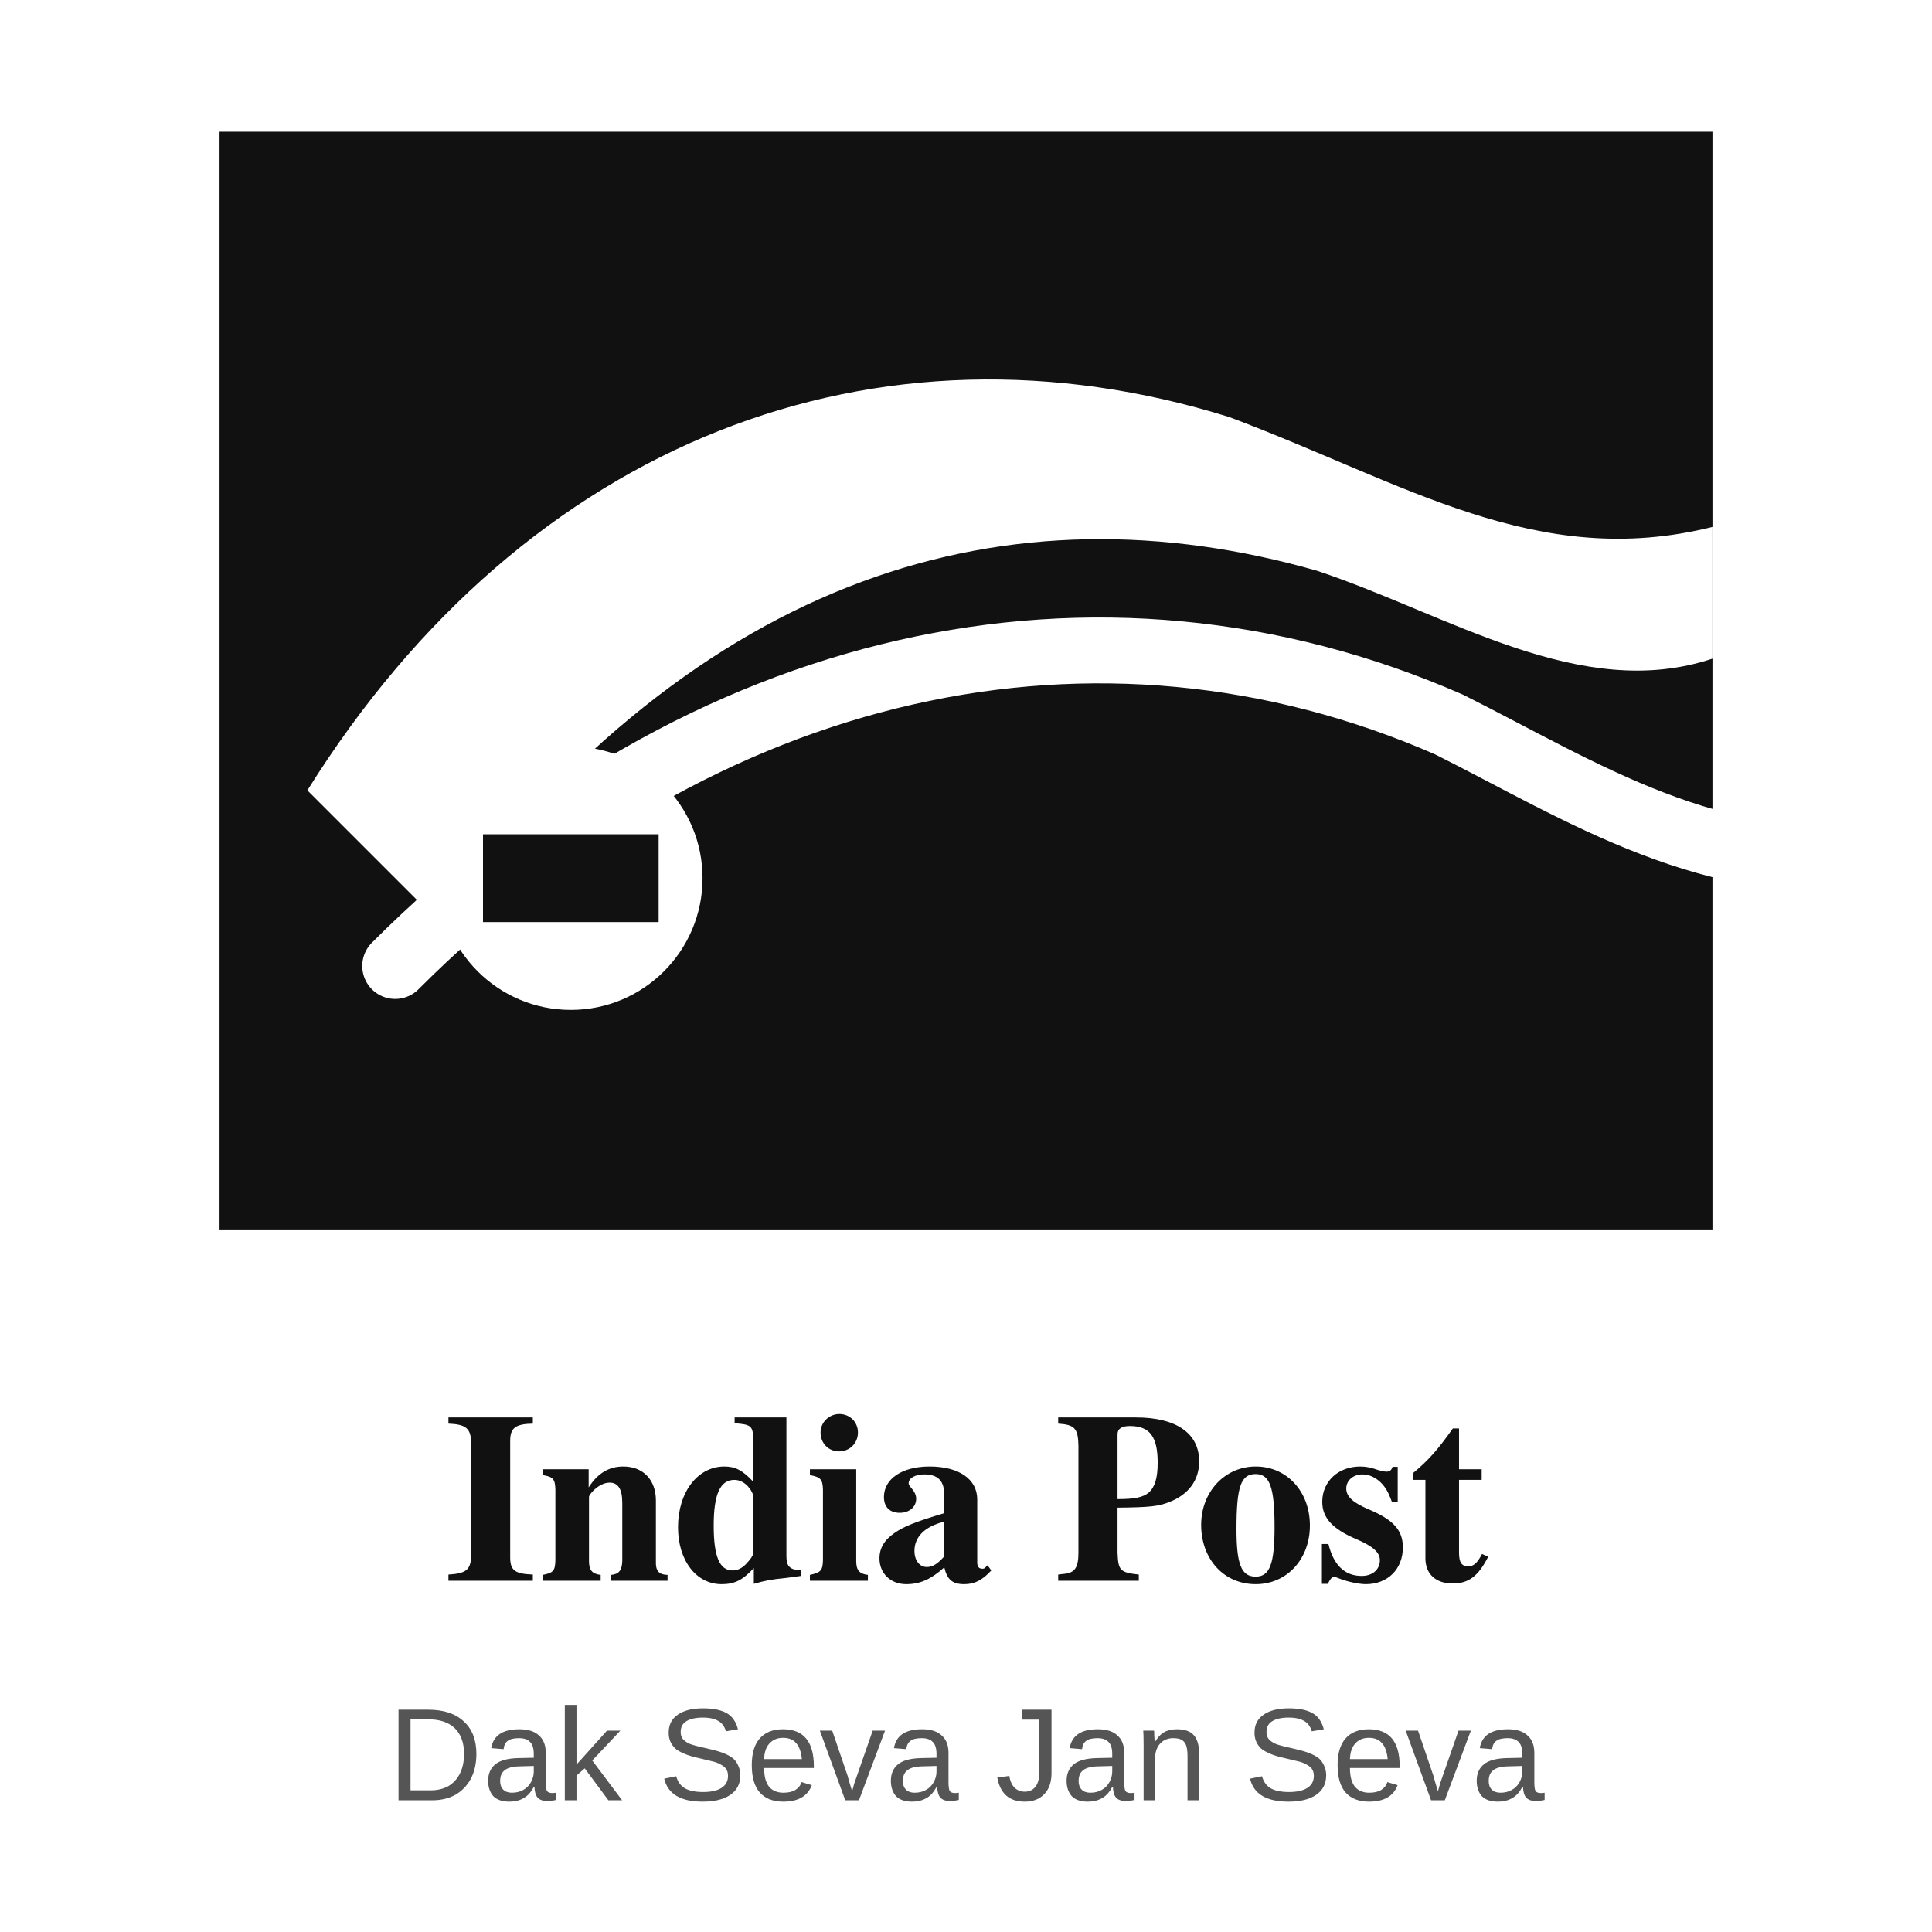
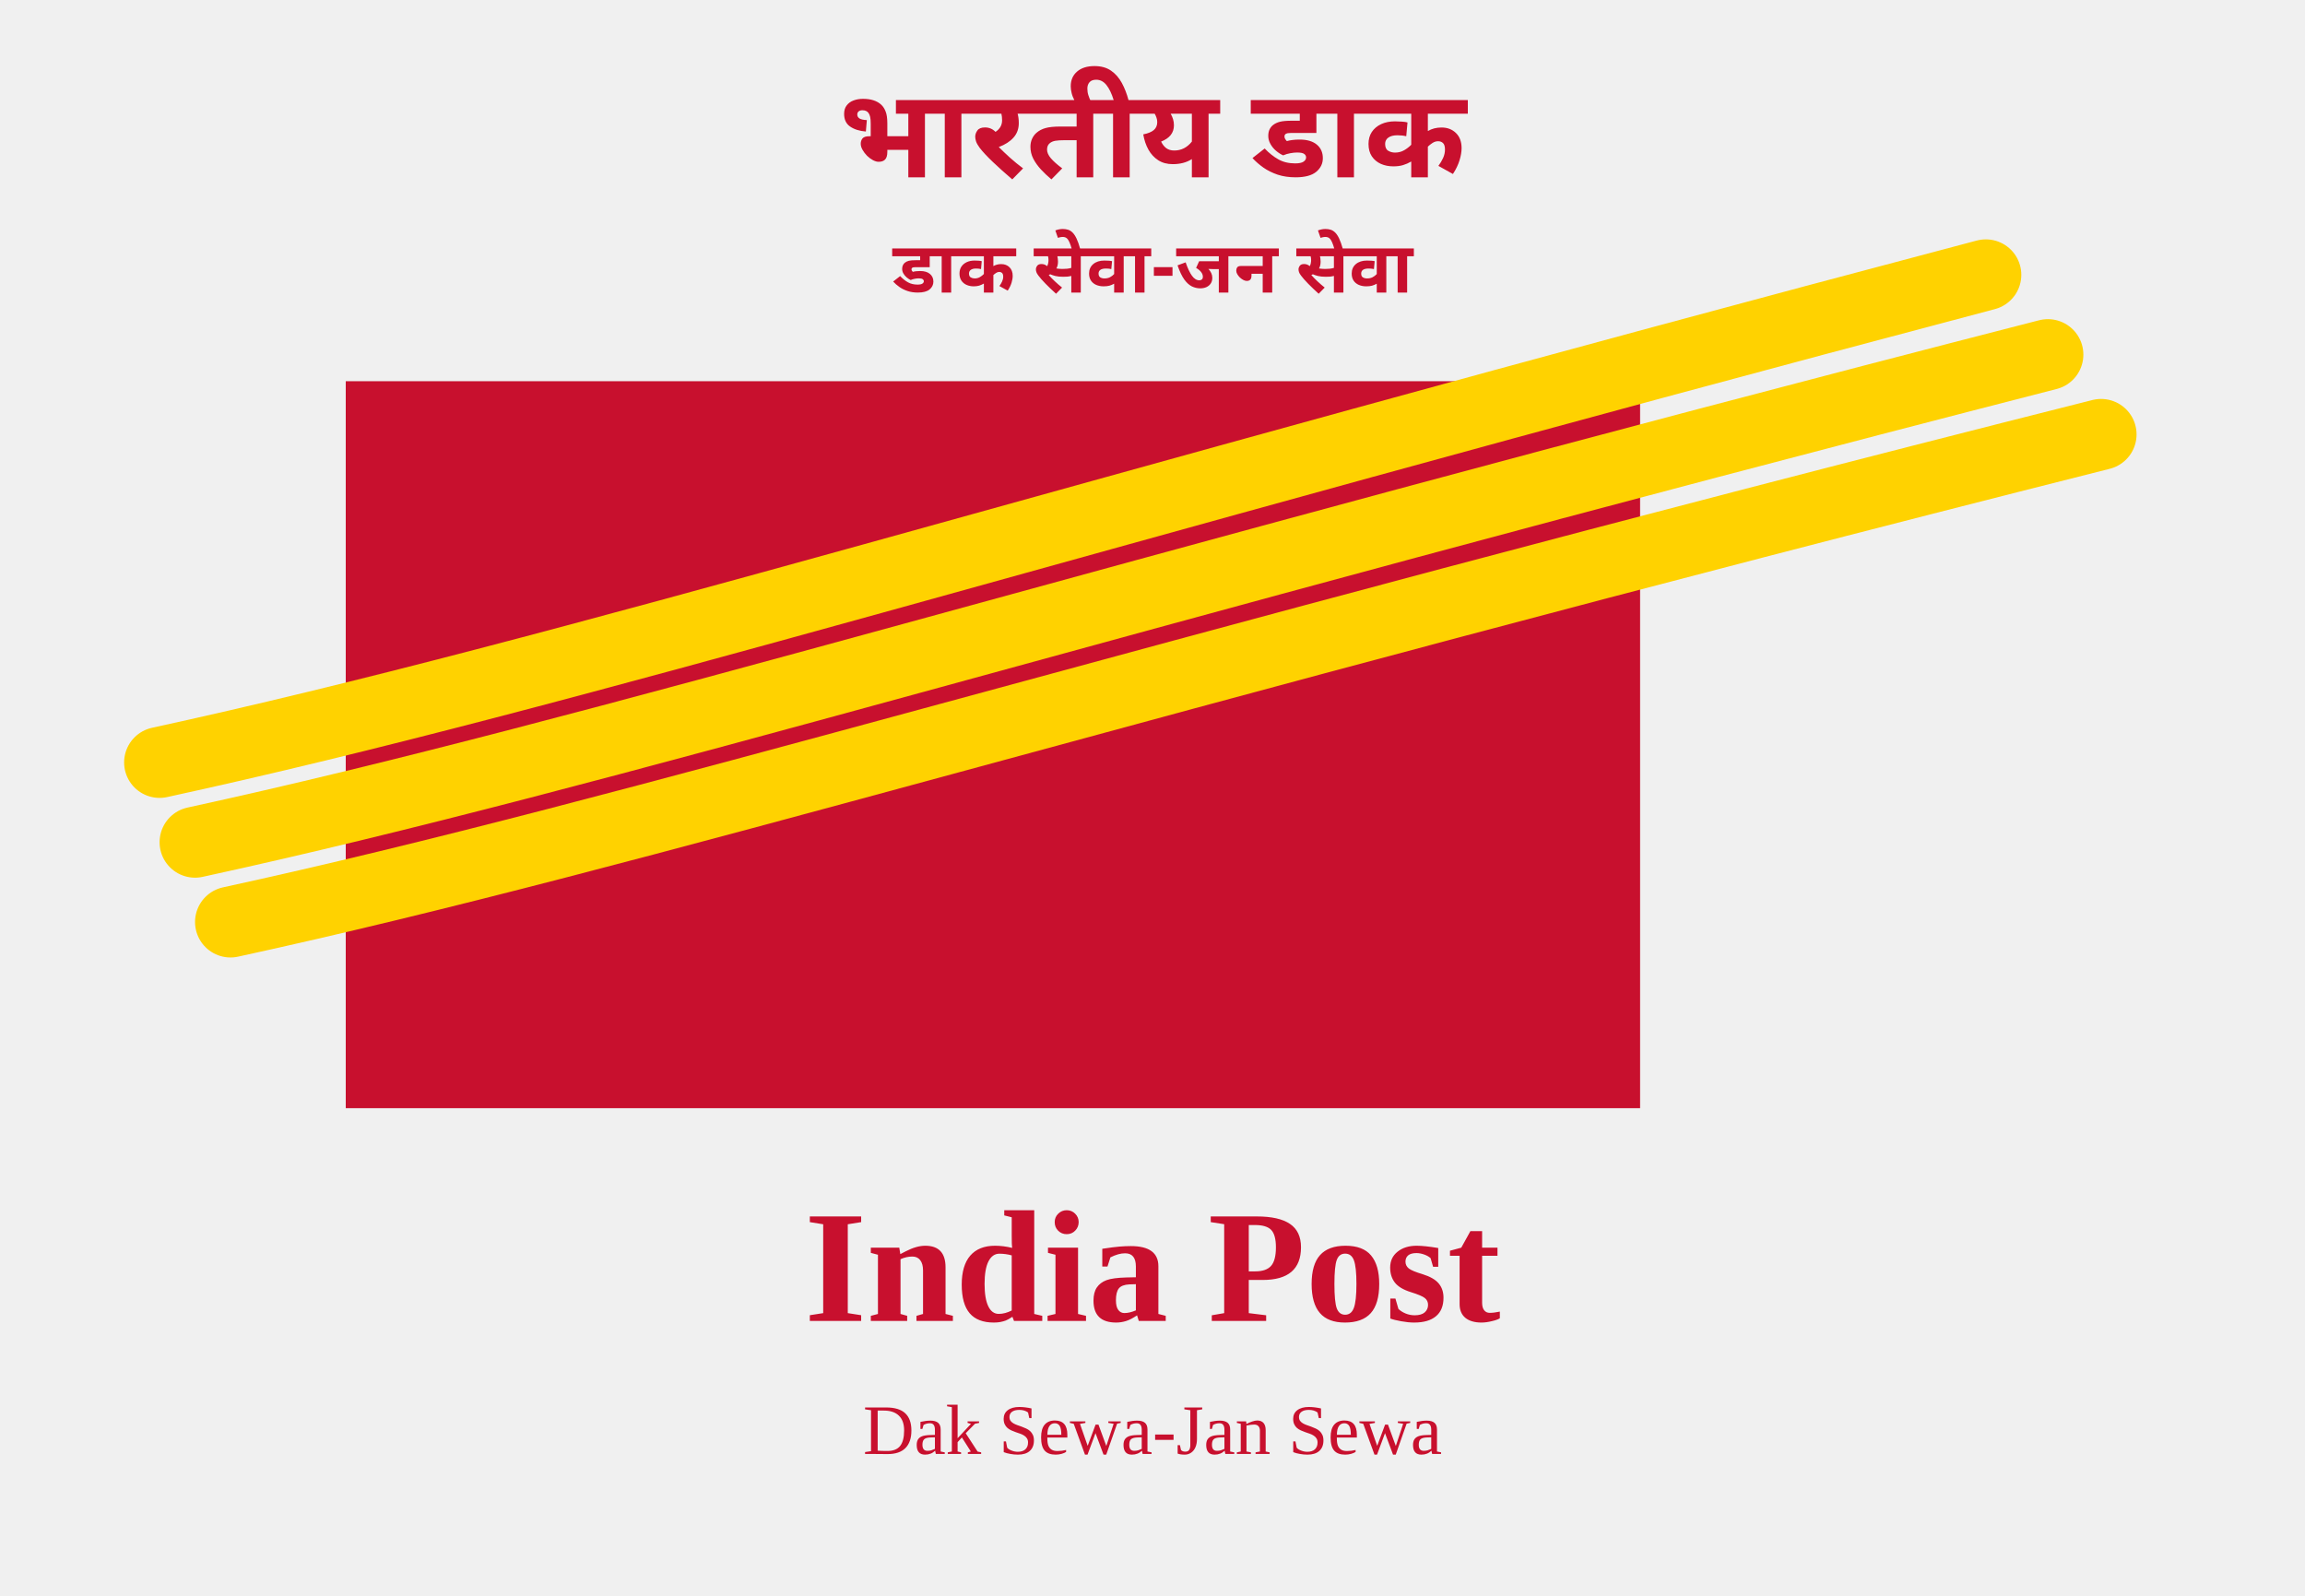
- <svg xmlns="http://www.w3.org/2000/svg" viewBox="0 0 88 88" width="88" height="88" role="img" aria-label="India Post">
-   <rect width="88" height="88" fill="#fff" />
-   <rect x="10" y="6" width="68" height="50" fill="#111" />
-   <path d="M20 42c12-16 26-20 40-16 6 2 12 6 18 4V24c-8 2-14-2-22-5C40 14 24 20 14 36l6 6z" fill="#fff" />
-   <path d="M18 44c14-14 32-18 48-11 6 3 12 7 20 6" fill="none" stroke="#fff" stroke-width="3" stroke-linecap="round" />
-   <circle cx="26" cy="40" r="6" fill="#fff" />
-   <rect x="22" y="38" width="8" height="4" fill="#111" />
-   <text x="44" y="72" text-anchor="middle" font-family="Georgia, Times, serif" font-size="11" font-weight="700" fill="#111">India Post</text>
-   <text x="44" y="82" text-anchor="middle" font-family="Arial, Helvetica, sans-serif" font-size="6" fill="#555">Dak Seva Jan Seva</text>
+ <svg xmlns="http://www.w3.org/2000/svg" viewBox="0 0 520 360" width="520" height="360" role="img" aria-label="India Post">
+   <text x="260" y="40" text-anchor="middle" font-family="Noto Sans Devanagari, Arial Unicode MS, sans-serif" font-size="28" font-weight="700" fill="#C8102E">भारतीय डाक</text>
+   <text x="260" y="66" text-anchor="middle" font-family="Noto Sans Devanagari, Arial Unicode MS, sans-serif" font-size="16" font-weight="700" fill="#C8102E">डाक सेवा-जन सेवा</text>
+   <rect x="78" y="86" width="292" height="164" fill="#C8102E" />
+   <path d="M36 172 C128 152 236 118 448 62" fill="none" stroke="#FFD200" stroke-width="16" stroke-linecap="round" />
+   <path d="M44 190 C136 170 244 136 462 80" fill="none" stroke="#FFD200" stroke-width="16" stroke-linecap="round" />
+   <path d="M52 208 C144 188 252 154 474 98" fill="none" stroke="#FFD200" stroke-width="16" stroke-linecap="round" />
+   <text x="260" y="298" text-anchor="middle" font-family="Times New Roman, Times, serif" font-size="36" font-weight="700" fill="#C8102E">India Post</text>
+   <text x="260" y="328" text-anchor="middle" font-family="Times New Roman, Times, serif" font-size="16" fill="#C8102E">Dak Sewa-Jan Sewa</text>
</svg>
